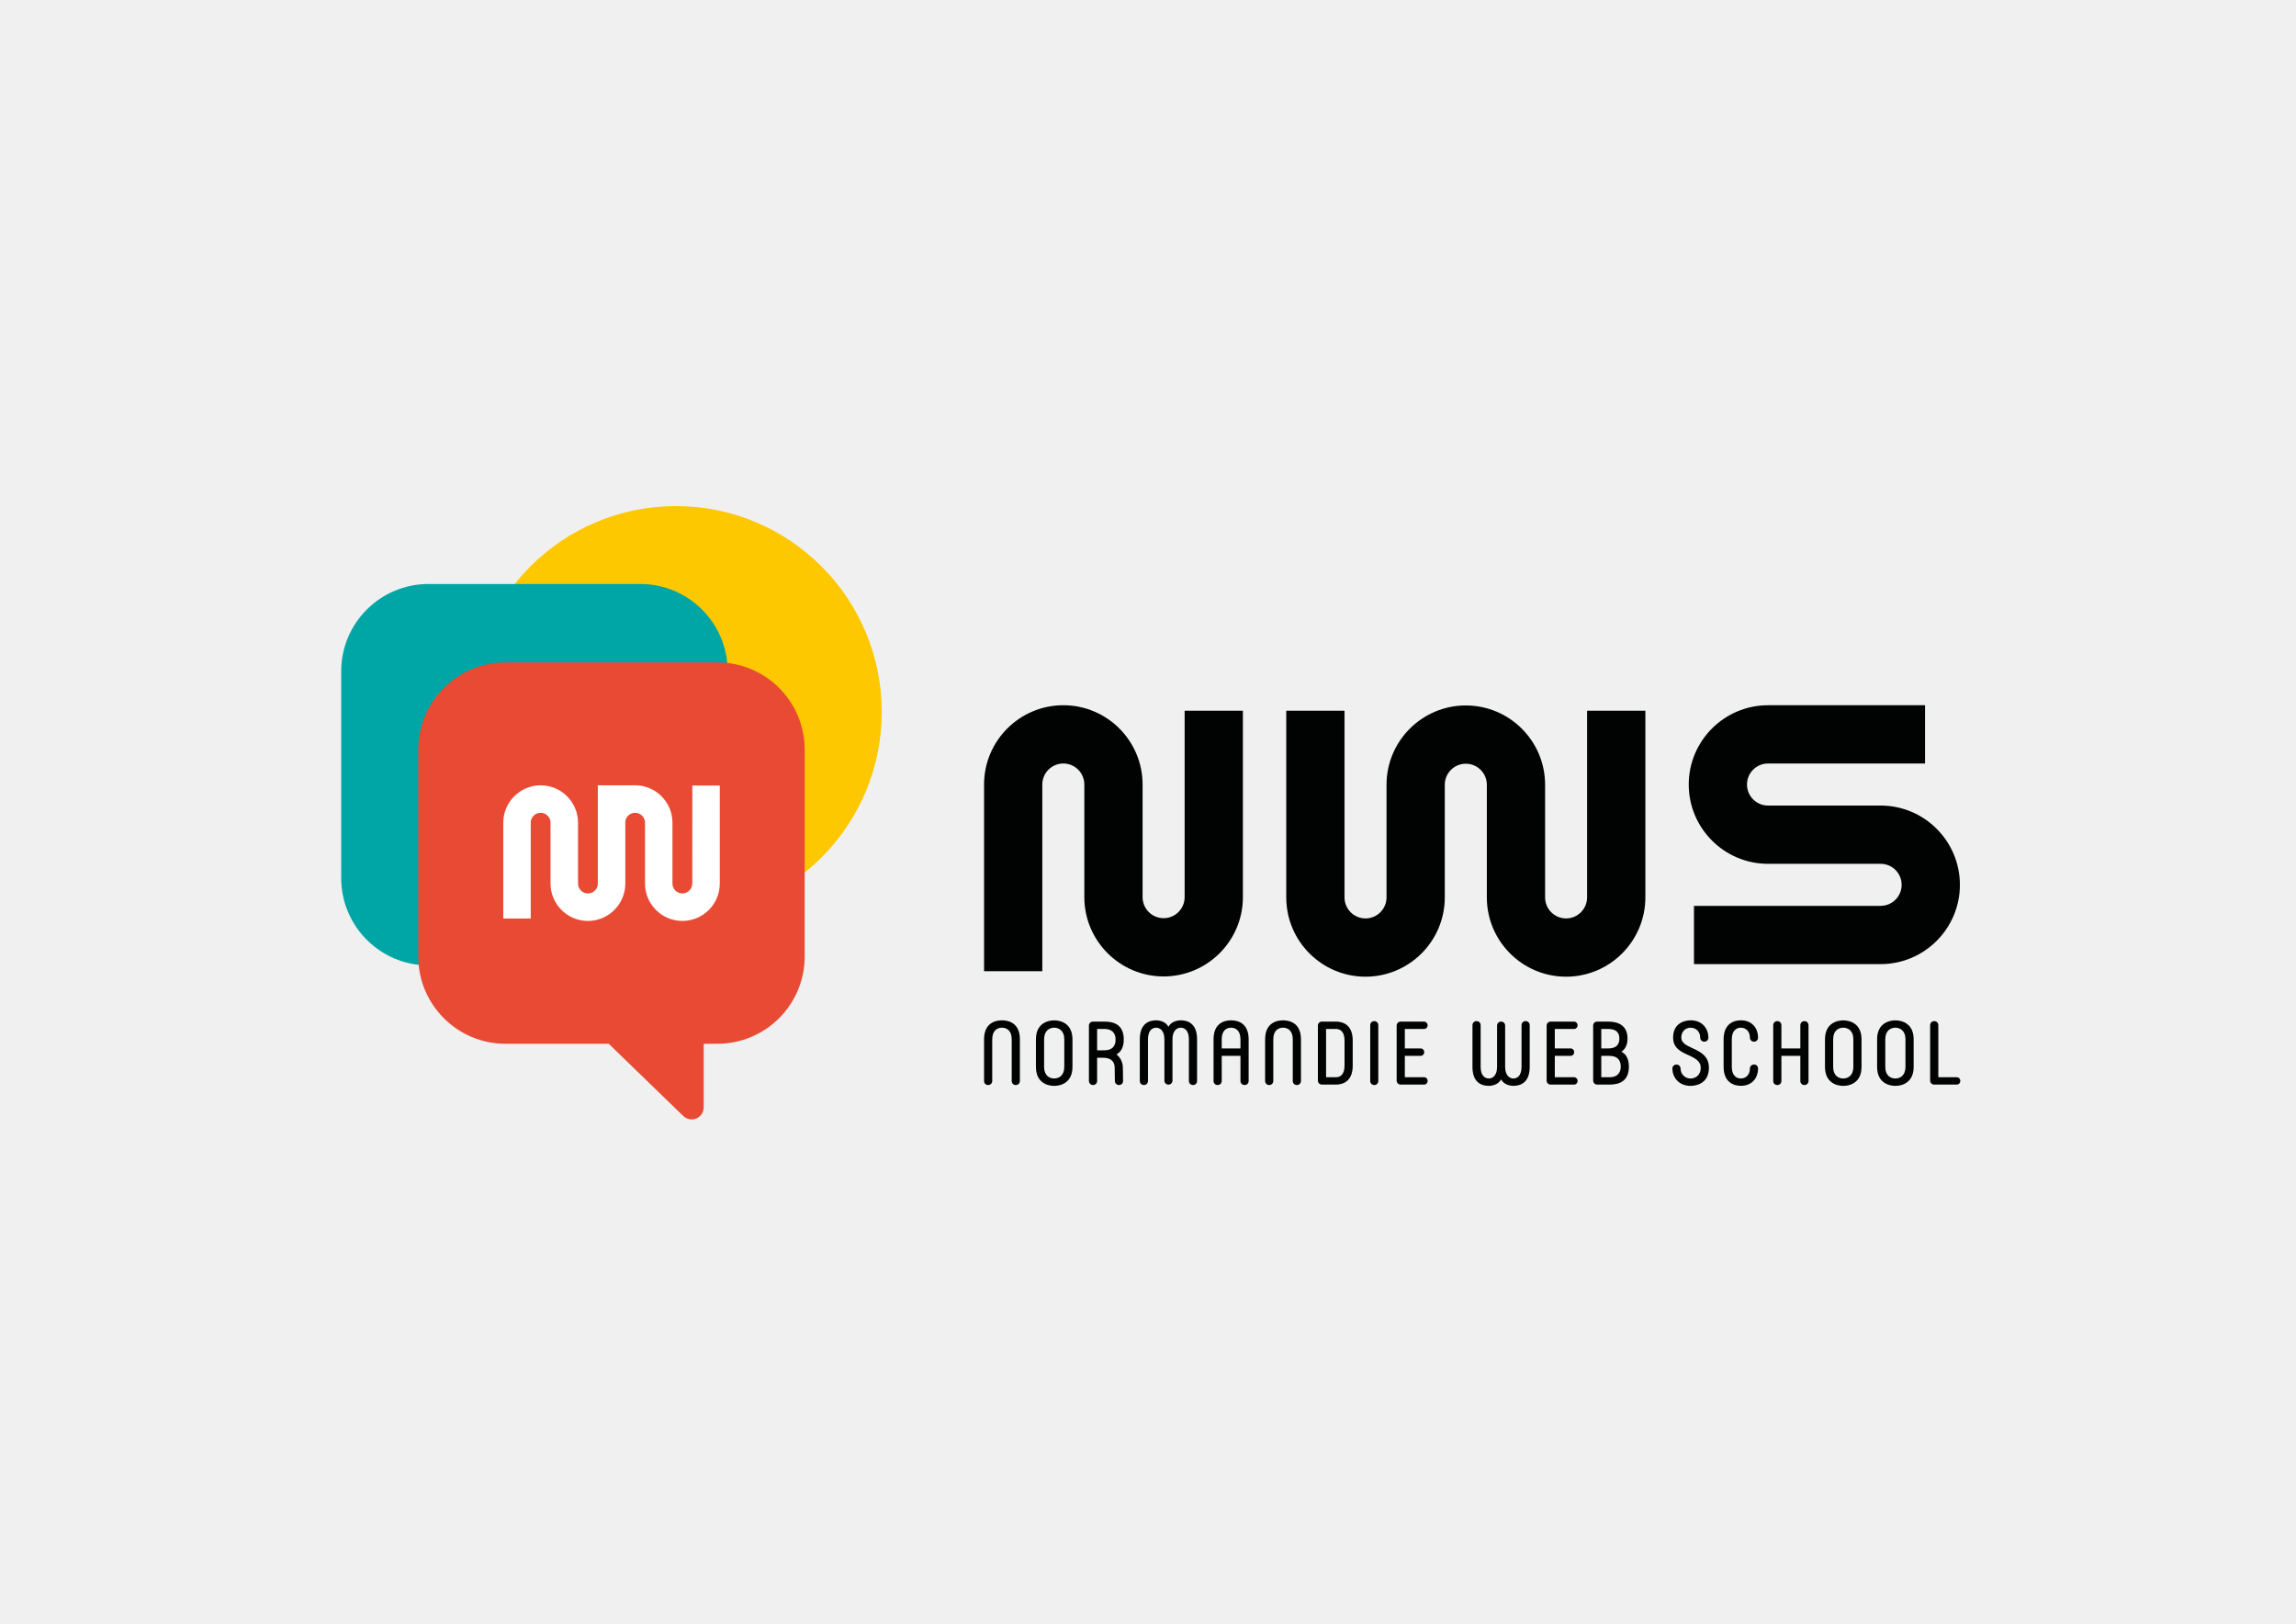
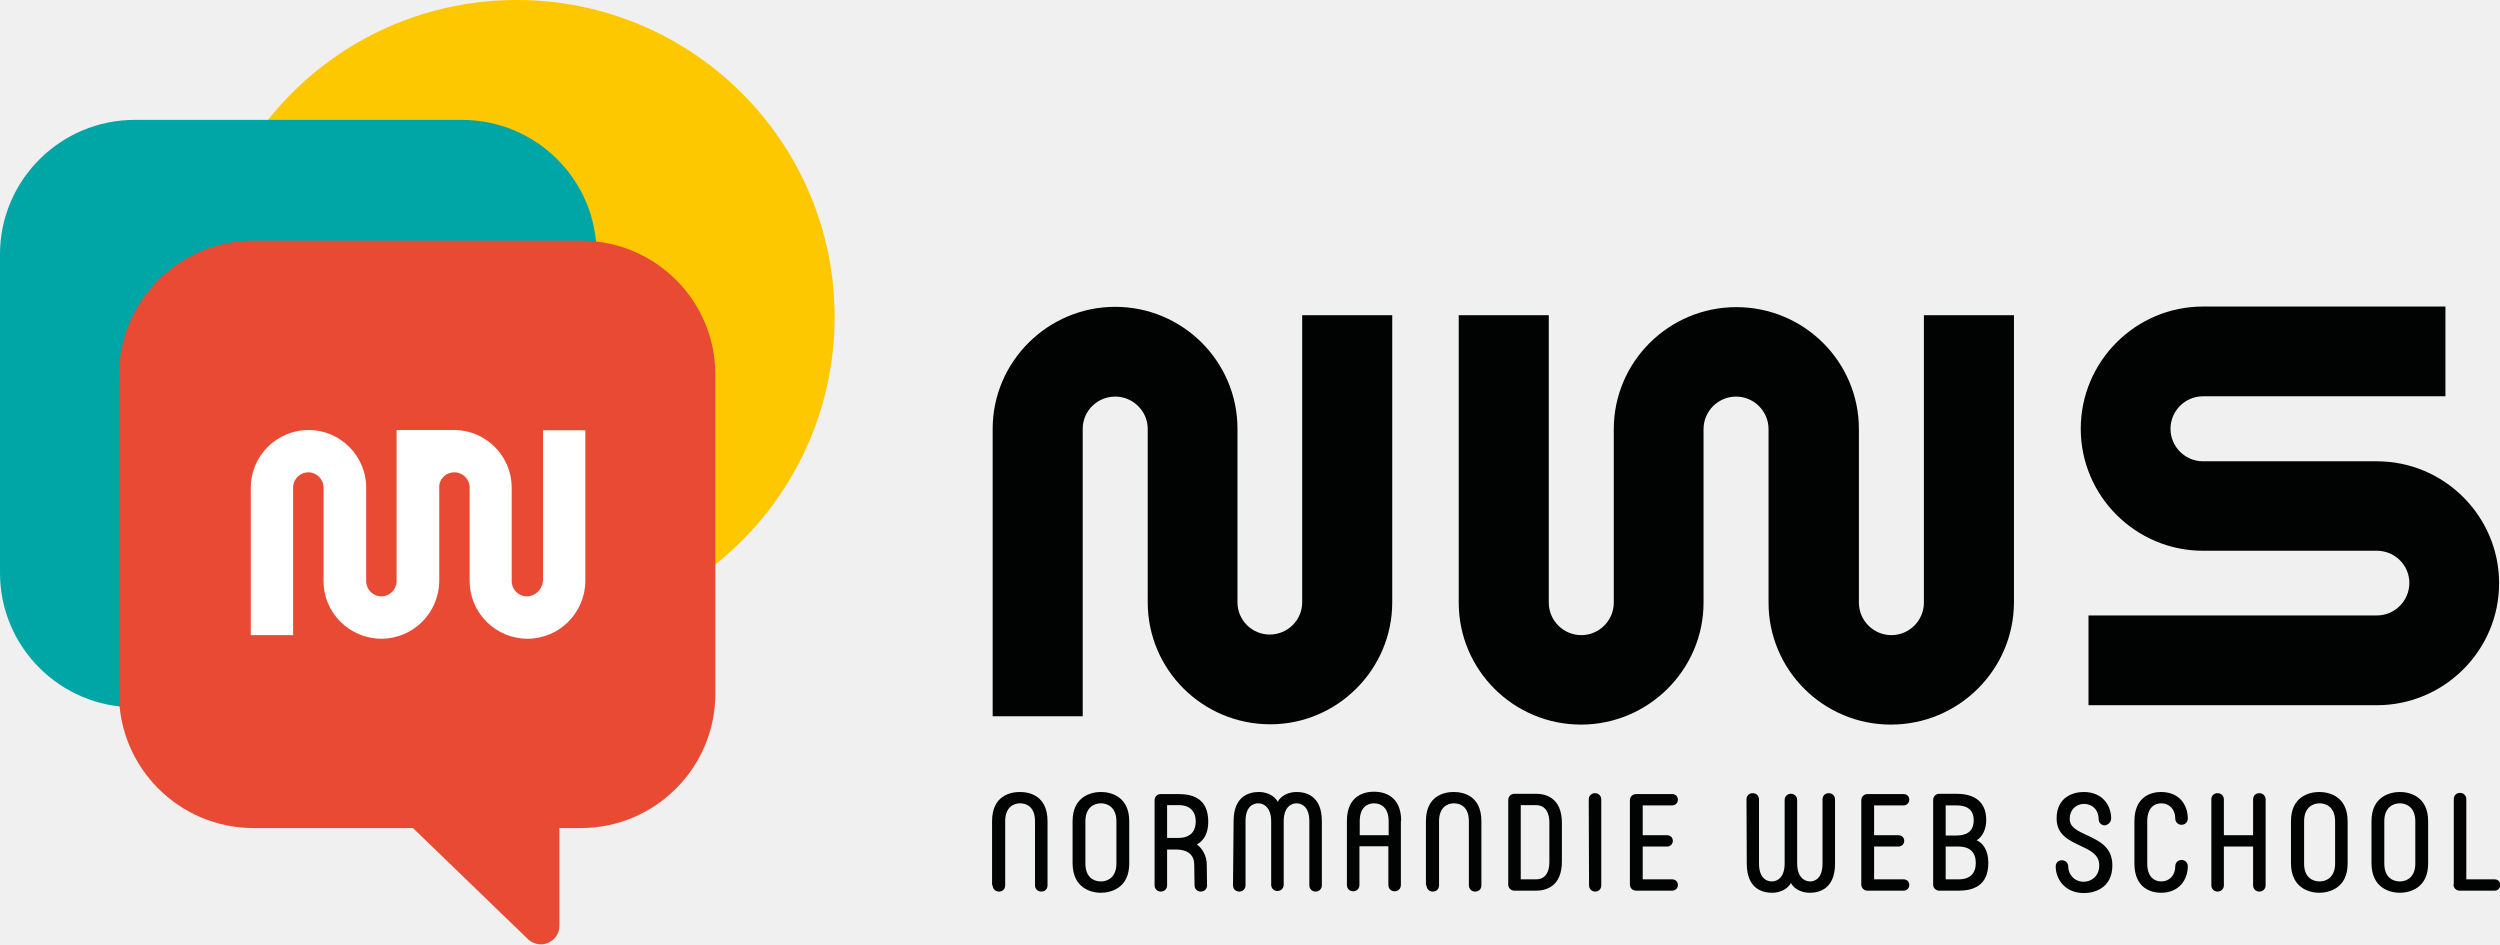
- <svg xmlns="http://www.w3.org/2000/svg" version="1.1" id="Calque_1" x="0px" y="0px" viewBox="0 0 841.89 595.28" style="enable-background:new 0 0 841.89 595.28;" xml:space="preserve">
+ <svg xmlns="http://www.w3.org/2000/svg" version="1.1" id="Calque_1" x="0px" y="0px" viewBox="0 0 838.4 316.7" style="enable-background:new 0 0 838.4 316.7;" xml:space="preserve">
  <style type="text/css">
	.st0{fill:#FEC800;}
	.st1{fill:#00A5A5;}
	.st2{fill:#010202;}
	.st3{fill:#E94A34;}
	.st4{fill:#FFFFFF;}
</style>
-   <path class="st0" d="M247.85,336.48c41.68,0,75.47-33.79,75.47-75.47c0-41.68-33.79-75.47-75.47-75.47s-75.47,33.79-75.47,75.47  C172.38,302.69,206.17,336.48,247.85,336.48" />
-   <path class="st1" d="M157.13,214.1c-17.68,0-32.02,14.33-32.02,32.02v75.79c0,17.68,14.33,32.02,32.02,32.02h77.66  c17.68,0,32.02-14.33,32.02-32.02v-75.79c0-17.68-14.33-32.02-32.02-32.02H157.13z" />
-   <path class="st2" d="M603.32,329v-68.43h-21.37V329c0,4.25-3.46,7.71-7.7,7.71c-4.24,0-7.7-3.45-7.7-7.71v-41.3  c0-16.03-13.04-29.07-29.07-29.07c-16.03,0-29.07,13.04-29.07,29.07V329c0,4.25-3.46,7.71-7.71,7.71c-4.24,0-7.7-3.45-7.7-7.71  v-68.43h-21.36V329c0,16.03,13.03,29.07,29.06,29.07c16.03,0,29.07-13.04,29.07-29.07v-41.3c0-4.25,3.45-7.71,7.71-7.71  c4.25,0,7.71,3.46,7.71,7.71V329c0,16.03,13.04,29.07,29.06,29.07C590.27,358.07,603.31,345.03,603.32,329" />
-   <path class="st2" d="M455.74,328.92v-68.35h-21.36v68.35c0,4.24-3.46,7.7-7.71,7.7c-4.25,0-7.71-3.45-7.71-7.7v-41.31  c0-16.02-13.03-29.06-29.06-29.06c-16.03,0-29.07,13.04-29.07,29.06v68.45h21.36v-68.45c0-4.24,3.46-7.7,7.71-7.7s7.7,3.45,7.7,7.7  v41.31c0,16.02,13.05,29.06,29.07,29.06C442.7,357.98,455.74,344.94,455.74,328.92" />
-   <path class="st2" d="M648.28,258.55h57.59v21.36h-57.59c-4.24,0-7.7,3.46-7.7,7.71c0,4.25,3.45,7.71,7.7,7.71h41.31  c16.02,0,29.06,13.03,29.06,29.06c0,16.03-13.04,29.07-29.06,29.07h-68.45V332.1h68.45c4.24,0,7.7-3.46,7.7-7.71s-3.45-7.7-7.7-7.7  h-41.31c-16.02,0-29.06-13.05-29.06-29.07C619.21,271.6,632.26,258.56,648.28,258.55" />
-   <path class="st2" d="M707.74,396.15c0,0.82,0.63,1.48,1.48,1.48h8.25c0.73,0,1.32-0.56,1.32-1.35s-0.59-1.35-1.32-1.35h-6.73v-19.08  c0-0.83-0.63-1.49-1.48-1.49c-0.89,0-1.52,0.66-1.52,1.49V396.15z M698.69,391.13c0,3.27-2.05,4.26-3.7,4.26  c-1.68,0-3.7-0.99-3.7-4.26v-10.1c0-3.27,2.02-4.26,3.7-4.26c1.65,0,3.7,0.99,3.7,4.26V391.13z M694.99,398.1  c2.21,0,6.7-0.99,6.7-6.96v-10.1c0-5.97-4.49-6.96-6.7-6.96c-2.21,0-6.7,0.99-6.7,6.96v10.1  C688.29,397.11,692.78,398.1,694.99,398.1 M679.58,391.13c0,3.27-2.05,4.26-3.7,4.26c-1.69,0-3.7-0.99-3.7-4.26v-10.1  c0-3.27,2.02-4.26,3.7-4.26c1.65,0,3.7,0.99,3.7,4.26V391.13z M675.88,398.1c2.21,0,6.7-0.99,6.7-6.96v-10.1  c0-5.97-4.49-6.96-6.7-6.96c-2.21,0-6.7,0.99-6.7,6.96v10.1C669.18,397.11,673.67,398.1,675.88,398.1 M653.2,387.1h6.94v9.21  c0,0.83,0.63,1.48,1.52,1.48c0.86,0,1.48-0.66,1.48-1.48v-20.46c0-0.83-0.63-1.49-1.48-1.49c-0.89,0-1.52,0.66-1.52,1.49v8.52h-6.94  v-8.52c0-0.83-0.63-1.49-1.48-1.49c-0.89,0-1.52,0.66-1.52,1.49v20.46c0,0.83,0.63,1.48,1.52,1.48c0.86,0,1.48-0.66,1.48-1.48V387.1  z M641.65,391.76c0,2.21-1.42,3.63-3.34,3.63c-1.68,0-3.3-1.16-3.3-4.26v-10.1c0-3.1,1.62-4.26,3.3-4.26c1.92,0,3.34,1.42,3.34,3.63  c0,0.83,0.63,1.49,1.52,1.49c0.86,0,1.48-0.66,1.48-1.49c0-3.1-1.91-6.34-6.34-6.34c-2.21,0-6.3,0.99-6.3,6.96v10.1  c0,5.97,4.09,6.96,6.3,6.96c4.42,0,6.34-3.23,6.34-6.33c0-0.83-0.63-1.49-1.48-1.49C642.28,390.28,641.65,390.94,641.65,391.76z   M626.43,380.4c0-3.1-2.08-6.34-6.5-6.34c-2.21,0-6.44,1.02-6.44,6.34c0,3.86,2.87,5.18,5.61,6.44v-0.03  c2.28,1.09,4.52,2.08,4.52,4.66c0,2.8-2.02,3.93-3.7,3.93c-2.25,0-3.7-1.81-3.7-3.63c0-0.83-0.63-1.49-1.48-1.49  c-0.89,0-1.52,0.66-1.52,1.49c0,2.91,2.11,6.33,6.7,6.33c2.21,0,6.7-0.99,6.7-6.63c0-4.39-3.16-5.84-6.04-7.2  c-2.11-0.96-4.09-1.88-4.09-3.86c0-2.51,1.75-3.63,3.43-3.63c1.95,0,3.5,1.42,3.5,3.63c0,0.83,0.63,1.49,1.52,1.49  C625.8,381.89,626.43,381.23,626.43,380.4z M587.15,384.37v-7.13h2.54c2.28,0,4.1,0.79,4.1,3.53c0,2.77-1.82,3.6-4.1,3.6H587.15z   M587.15,394.93v-7.83h3.01c2.84,0,4.13,1.52,4.13,3.9c0,2.38-1.29,3.93-4.13,3.93H587.15z M584.18,396.15  c0,0.82,0.63,1.48,1.48,1.48h4.49c3.53,0,7.13-1.15,7.13-6.63c0-2.81-1.15-4.72-2.77-5.41c1.35-0.82,2.27-2.54,2.27-4.82  c0-5.15-3.86-6.24-7.1-6.24h-4.03c-0.86,0-1.48,0.66-1.48,1.48V396.15z M567.11,396.15c0,0.82,0.63,1.48,1.48,1.48h8.55  c0.73,0,1.32-0.56,1.32-1.35s-0.59-1.35-1.32-1.35h-7.03v-7.83h5.78c0.73,0,1.32-0.56,1.32-1.38c0-0.79-0.59-1.35-1.32-1.35h-5.78  v-7.13h7.03c0.73,0,1.32-0.56,1.32-1.35s-0.59-1.35-1.32-1.35h-8.55c-0.86,0-1.48,0.66-1.48,1.48V396.15z M539.91,391.13  c0,6.14,3.79,6.96,6.01,6.96c1.45,0,3.57-0.59,4.49-2.37c0.92,1.78,3.04,2.37,4.49,2.37c2.21,0,6.01-0.82,6.01-6.96v-15.28  c0-0.83-0.63-1.49-1.48-1.49c-0.89,0-1.52,0.66-1.52,1.49v15.28c0,3.27-1.59,4.26-3,4.26c-1.29,0-3.01-0.99-3.01-4.26v-15.12  c0-0.83-0.63-1.48-1.48-1.48c-0.86,0-1.48,0.66-1.48,1.48v15.12c0,3.27-1.72,4.26-3.01,4.26c-1.42,0-3.01-0.99-3.01-4.26v-15.28  c0-0.83-0.63-1.49-1.48-1.49c-0.89,0-1.52,0.66-1.52,1.49V391.13z M512.12,396.15c0,0.82,0.63,1.48,1.48,1.48h8.55  c0.73,0,1.32-0.56,1.32-1.35s-0.59-1.35-1.32-1.35h-7.03v-7.83h5.78c0.73,0,1.32-0.56,1.32-1.38c0-0.79-0.6-1.35-1.32-1.35h-5.78  v-7.13h7.03c0.73,0,1.32-0.56,1.32-1.35s-0.59-1.35-1.32-1.35h-8.55c-0.86,0-1.48,0.66-1.48,1.48V396.15z M502.42,396.31  c0,0.83,0.63,1.48,1.52,1.48c0.82,0,1.45-0.66,1.45-1.48v-20.46c0-0.83-0.63-1.49-1.48-1.49c-0.86,0-1.48,0.66-1.48,1.49V396.31z   M486.24,377.23h3.6c1.65,0,3.17,1.02,3.17,4.26v9.18c0,3.24-1.52,4.26-3.17,4.26h-3.6V377.23z M483.24,396.15  c0,0.82,0.63,1.48,1.48,1.48h5.12c2.21,0,6.17-0.86,6.17-6.96v-9.18c0-6.11-3.96-6.96-6.17-6.96h-5.12c-0.86,0-1.48,0.66-1.48,1.48  V396.15z M463.89,396.31c0,0.83,0.63,1.48,1.48,1.48c0.89,0,1.52-0.66,1.52-1.48v-15.28c0-3.27,1.88-4.26,3.57-4.26  s3.57,0.99,3.57,4.26v15.28c0,0.83,0.63,1.48,1.48,1.48c0.89,0,1.52-0.66,1.52-1.48v-15.28c0-6.14-4.35-6.96-6.57-6.96  c-2.21,0-6.57,0.83-6.57,6.96V396.31z M447.98,384.37v-3.34c0-3.27,1.75-4.26,3.43-4.26c1.65,0,3.44,0.99,3.44,4.26v3.34H447.98z   M457.85,381.03c0-6.14-4.22-6.96-6.44-6.96c-2.21,0-6.43,0.83-6.43,6.96v15.28c0,0.83,0.63,1.48,1.52,1.48  c0.86,0,1.48-0.66,1.48-1.48v-9.21h6.87v9.21c0,0.83,0.63,1.48,1.52,1.48c0.86,0,1.48-0.66,1.48-1.48V381.03z M417.94,396.31  c0,0.83,0.63,1.48,1.52,1.48c0.86,0,1.48-0.66,1.48-1.48v-15.28c0-3.27,1.59-4.26,3.01-4.26c1.29,0,3.01,0.99,3.01,4.26v15.12  c0,0.83,0.63,1.49,1.48,1.49c0.86,0,1.48-0.66,1.48-1.49v-15.12c0-3.27,1.72-4.26,3.01-4.26c1.45,0,3.01,0.99,3.01,4.26v15.28  c0,0.83,0.63,1.48,1.52,1.48c0.86,0,1.48-0.66,1.48-1.48v-15.28c0-6.14-3.79-6.96-6.01-6.96c-1.45,0-3.57,0.59-4.49,2.37  c-0.92-1.78-3.04-2.37-4.49-2.37c-2.21,0-6.01,0.83-6.01,6.96V396.31z M402.29,385.06v-7.83h2.67c2.84,0,4.1,1.55,4.1,3.93  c0,2.38-1.26,3.9-4.1,3.9H402.29z M399.29,396.31c0,0.83,0.63,1.48,1.52,1.48c0.86,0,1.48-0.66,1.48-1.48v-8.52h2.18  c2.25,0,4.23,0.89,4.26,3.6l0.07,4.92c0,0.83,0.63,1.48,1.52,1.48c0.86,0,1.48-0.66,1.48-1.48l-0.07-4.92  c-0.03-2.15-1.09-3.9-2.34-4.82c1.55-0.86,2.67-2.54,2.67-5.41c0-5.48-3.56-6.63-7.1-6.63h-4.16c-0.89,0-1.52,0.66-1.52,1.48V396.31  z M390.25,391.13c0,3.27-2.05,4.26-3.7,4.26c-1.68,0-3.7-0.99-3.7-4.26v-10.1c0-3.27,2.02-4.26,3.7-4.26c1.65,0,3.7,0.99,3.7,4.26  V391.13z M386.55,398.1c2.21,0,6.7-0.99,6.7-6.96v-10.1c0-5.97-4.49-6.96-6.7-6.96c-2.21,0-6.7,0.99-6.7,6.96v10.1  C379.85,397.11,384.33,398.1,386.55,398.1 M360.83,396.31c0,0.83,0.63,1.48,1.48,1.48c0.89,0,1.52-0.66,1.52-1.48v-15.28  c0-3.27,1.88-4.26,3.57-4.26c1.69,0,3.57,0.99,3.57,4.26v15.28c0,0.83,0.63,1.48,1.48,1.48c0.89,0,1.52-0.66,1.52-1.48v-15.28  c0-6.14-4.35-6.96-6.57-6.96c-2.21,0-6.57,0.83-6.57,6.96V396.31z" />
-   <path class="st3" d="M263.05,242.84h-77.66c-17.68,0-32.02,14.33-32.02,32.02v75.79c0,17.68,14.33,32.02,32.02,32.02l37.82,0  l27.34,26.49c0.84,0.81,1.95,1.24,3.07,1.24c0.58,0,1.17-0.11,1.72-0.35c1.63-0.69,2.69-2.29,2.69-4.07v-23.32l5.01,0  c17.68,0,32.02-14.33,32.02-32.02v-75.79C295.07,257.18,280.73,242.84,263.05,242.84z" />
-   <path class="st4" d="M250.2,327.55c-2.01,0-3.63-1.63-3.63-3.63v-22.32c0-7.55-6.15-13.7-13.7-13.7c-1.24,0-13.66,0-13.66,0v36.03  c0,2-1.63,3.63-3.63,3.63c-2.01,0-3.63-1.63-3.63-3.63v-22.32c0-7.55-6.15-13.7-13.7-13.7c-7.56,0-13.71,6.15-13.71,13.7v35.12  h10.07v-35.12c0-2,1.63-3.63,3.63-3.63s3.63,1.63,3.63,3.63v22.32c0,7.55,6.15,13.7,13.71,13.7c7.55,0,13.7-6.15,13.71-13.7v-22.88  c0.27-1.74,1.78-3.07,3.59-3.07c2,0,3.63,1.63,3.63,3.63v22.32c0,7.55,6.15,13.7,13.71,13.7c7.55,0,13.7-6.15,13.71-13.7v-35.94  h-10.07l-0.01,35.94C253.83,325.92,252.2,327.55,250.2,327.55" />
+   <path class="st0" d="M173.3,212.6c58.9,0,106.6-47.6,106.6-106.3S232.2,0,173.3,0S66.8,47.6,66.8,106.3S114.5,212.6,173.3,212.6" />
+   <path class="st1" d="M45.2,40.2C20.3,40.2,0,60.4,0,85.3v106.8c0,24.9,20.2,45.1,45.2,45.1h109.7c25,0,45.2-20.2,45.2-45.1V85.3  c0-24.9-20.2-45.1-45.2-45.1L45.2,40.2L45.2,40.2z" />
+   <path class="st2" d="M675.4,202.1v-96.4h-30.2v96.4c0,6-4.9,10.9-10.9,10.9c-6,0-10.9-4.9-10.9-10.9v-58.2  c0-22.6-18.4-40.9-41.1-40.9s-41.1,18.4-41.1,40.9v58.2c0,6-4.9,10.9-10.9,10.9c-6,0-10.9-4.9-10.9-10.9v-96.4h-30.2v96.4  c0,22.6,18.4,40.9,41,40.9s41.1-18.4,41.1-40.9v-58.2c0-6,4.9-10.9,10.9-10.9c6,0,10.9,4.9,10.9,10.9v58.2c0,22.6,18.4,40.9,41,40.9  C656.9,243,675.3,224.6,675.4,202.1" />
+   <path class="st2" d="M466.9,202v-96.3h-30.2V202c0,6-4.9,10.8-10.9,10.8S415,207.9,415,202v-58.2c0-22.6-18.4-40.9-41-40.9  c-22.6,0-41.1,18.4-41.1,40.9v96.4h30.2v-96.4c0-6,4.9-10.8,10.9-10.8s10.9,4.9,10.9,10.8V202c0,22.6,18.4,40.9,41.1,40.9  C448.5,242.9,466.9,224.5,466.9,202" />
+   <path class="st2" d="M738.8,102.8h81.3v30.1h-81.3c-6,0-10.9,4.9-10.9,10.9s4.9,10.9,10.9,10.9h58.3c22.6,0,41,18.4,41,40.9  s-18.4,40.9-41,40.9h-96.7v-30.1h96.7c6,0,10.9-4.9,10.9-10.9s-4.9-10.8-10.9-10.8h-58.3c-22.6,0-41-18.4-41-40.9  C697.8,121.2,716.2,102.8,738.8,102.8" />
+   <path class="st2" d="M822.8,296.6c0,1.2,0.9,2.1,2.1,2.1h11.7c1,0,1.9-0.8,1.9-1.9s-0.8-1.9-1.9-1.9h-9.5v-26.9  c0-1.2-0.9-2.1-2.1-2.1c-1.3,0-2.1,0.9-2.1,2.1V296.6z M810,289.6c0,4.6-2.9,6-5.2,6c-2.4,0-5.2-1.4-5.2-6v-14.2c0-4.6,2.9-6,5.2-6  c2.3,0,5.2,1.4,5.2,6V289.6z M804.8,299.4c3.1,0,9.5-1.4,9.5-9.8v-14.2c0-8.4-6.3-9.8-9.5-9.8c-3.1,0-9.5,1.4-9.5,9.8v14.2  C795.4,298,801.7,299.4,804.8,299.4 M783.1,289.6c0,4.6-2.9,6-5.2,6c-2.4,0-5.2-1.4-5.2-6v-14.2c0-4.6,2.9-6,5.2-6  c2.3,0,5.2,1.4,5.2,6V289.6z M777.8,299.4c3.1,0,9.5-1.4,9.5-9.8v-14.2c0-8.4-6.3-9.8-9.5-9.8s-9.5,1.4-9.5,9.8v14.2  C768.4,298,774.7,299.4,777.8,299.4 M745.8,283.9h9.8v13c0,1.2,0.9,2.1,2.1,2.1c1.2,0,2.1-0.9,2.1-2.1v-28.8c0-1.2-0.9-2.1-2.1-2.1  c-1.3,0-2.1,0.9-2.1,2.1v12h-9.8v-12c0-1.2-0.9-2.1-2.1-2.1c-1.3,0-2.1,0.9-2.1,2.1v28.8c0,1.2,0.9,2.1,2.1,2.1  c1.2,0,2.1-0.9,2.1-2.1V283.9z M729.5,290.5c0,3.1-2,5.1-4.7,5.1c-2.4,0-4.7-1.6-4.7-6v-14.2c0-4.4,2.3-6,4.7-6c2.7,0,4.7,2,4.7,5.1  c0,1.2,0.9,2.1,2.1,2.1c1.2,0,2.1-0.9,2.1-2.1c0-4.4-2.7-8.9-9-8.9c-3.1,0-8.9,1.4-8.9,9.8v14.2c0,8.4,5.8,9.8,8.9,9.8  c6.2,0,9-4.5,9-8.9c0-1.2-0.9-2.1-2.1-2.1C730.4,288.4,729.5,289.3,729.5,290.5z M708,274.5c0-4.4-2.9-8.9-9.2-8.9  c-3.1,0-9.1,1.4-9.1,8.9c0,5.4,4.1,7.3,7.9,9.1v0c3.2,1.5,6.4,2.9,6.4,6.6c0,3.9-2.9,5.5-5.2,5.5c-3.2,0-5.2-2.5-5.2-5.1  c0-1.2-0.9-2.1-2.1-2.1c-1.3,0-2.1,0.9-2.1,2.1c0,4.1,3,8.9,9.5,8.9c3.1,0,9.5-1.4,9.5-9.3c0-6.2-4.5-8.2-8.5-10.1  c-3-1.4-5.8-2.6-5.8-5.4c0-3.5,2.5-5.1,4.8-5.1c2.8,0,4.9,2,4.9,5.1c0,1.2,0.9,2.1,2.1,2.1C707.1,276.6,708,275.6,708,274.5z   M652.5,280.1v-10h3.6c3.2,0,5.8,1.1,5.8,5c0,3.9-2.6,5.1-5.8,5.1H652.5z M652.5,294.9v-11h4.3c4,0,5.8,2.1,5.8,5.5  s-1.8,5.5-5.8,5.5H652.5z M648.3,296.6c0,1.2,0.9,2.1,2.1,2.1h6.3c5,0,10.1-1.6,10.1-9.3c0-4-1.6-6.6-3.9-7.6  c1.9-1.2,3.2-3.6,3.2-6.8c0-7.3-5.5-8.8-10-8.8h-5.7c-1.2,0-2.1,0.9-2.1,2.1L648.3,296.6L648.3,296.6z M624.2,296.6  c0,1.2,0.9,2.1,2.1,2.1h12.1c1,0,1.9-0.8,1.9-1.9s-0.8-1.9-1.9-1.9h-9.9v-11h8.2c1,0,1.9-0.8,1.9-1.9c0-1.1-0.8-1.9-1.9-1.9h-8.2  v-10h9.9c1,0,1.9-0.8,1.9-1.9s-0.8-1.9-1.9-1.9h-12.1c-1.2,0-2.1,0.9-2.1,2.1V296.6z M585.8,289.6c0,8.6,5.4,9.8,8.5,9.8  c2,0,5-0.8,6.3-3.3c1.3,2.5,4.3,3.3,6.3,3.3c3.1,0,8.5-1.2,8.5-9.8v-21.5c0-1.2-0.9-2.1-2.1-2.1c-1.3,0-2.1,0.9-2.1,2.1v21.5  c0,4.6-2.2,6-4.2,6c-1.8,0-4.3-1.4-4.3-6v-21.3c0-1.2-0.9-2.1-2.1-2.1c-1.2,0-2.1,0.9-2.1,2.1v21.3c0,4.6-2.4,6-4.3,6  c-2,0-4.3-1.4-4.3-6v-21.5c0-1.2-0.9-2.1-2.1-2.1c-1.3,0-2.1,0.9-2.1,2.1L585.8,289.6L585.8,289.6z M546.6,296.6  c0,1.2,0.9,2.1,2.1,2.1h12.1c1,0,1.9-0.8,1.9-1.9s-0.8-1.9-1.9-1.9h-9.9v-11h8.2c1,0,1.9-0.8,1.9-1.9c0-1.1-0.8-1.9-1.9-1.9h-8.2  v-10h9.9c1,0,1.9-0.8,1.9-1.9s-0.8-1.9-1.9-1.9h-12.1c-1.2,0-2.1,0.9-2.1,2.1V296.6z M532.9,296.9c0,1.2,0.9,2.1,2.1,2.1  c1.2,0,2-0.9,2-2.1v-28.8c0-1.2-0.9-2.1-2.1-2.1c-1.2,0-2.1,0.9-2.1,2.1L532.9,296.9L532.9,296.9z M510,270h5.1c2.3,0,4.5,1.4,4.5,6  v12.9c0,4.6-2.1,6-4.5,6H510V270z M505.8,296.6c0,1.2,0.9,2.1,2.1,2.1h7.2c3.1,0,8.7-1.2,8.7-9.8V276c0-8.6-5.6-9.8-8.7-9.8h-7.2  c-1.2,0-2.1,0.9-2.1,2.1V296.6z M478.4,296.9c0,1.2,0.9,2.1,2.1,2.1c1.3,0,2.1-0.9,2.1-2.1v-21.5c0-4.6,2.7-6,5-6c2.4,0,5,1.4,5,6  v21.5c0,1.2,0.9,2.1,2.1,2.1c1.3,0,2.1-0.9,2.1-2.1v-21.5c0-8.6-6.1-9.8-9.3-9.8c-3.1,0-9.3,1.2-9.3,9.8V296.9z M456,280.1v-4.7  c0-4.6,2.5-6,4.8-6c2.3,0,4.9,1.4,4.9,6v4.7H456z M469.9,275.3c0-8.6-6-9.8-9.1-9.8c-3.1,0-9.1,1.2-9.1,9.8v21.5  c0,1.2,0.9,2.1,2.1,2.1c1.2,0,2.1-0.9,2.1-2.1v-13h9.7v13c0,1.2,0.9,2.1,2.1,2.1c1.2,0,2.1-0.9,2.1-2.1V275.3z M413.5,296.9  c0,1.2,0.9,2.1,2.1,2.1c1.2,0,2.1-0.9,2.1-2.1v-21.5c0-4.6,2.2-6,4.3-6c1.8,0,4.3,1.4,4.3,6v21.3c0,1.2,0.9,2.1,2.1,2.1  c1.2,0,2.1-0.9,2.1-2.1v-21.3c0-4.6,2.4-6,4.3-6c2,0,4.3,1.4,4.3,6v21.5c0,1.2,0.9,2.1,2.1,2.1c1.2,0,2.1-0.9,2.1-2.1v-21.5  c0-8.6-5.4-9.8-8.5-9.8c-2,0-5,0.8-6.3,3.3c-1.3-2.5-4.3-3.3-6.3-3.3c-3.1,0-8.5,1.2-8.5,9.8L413.5,296.9L413.5,296.9z M391.4,281  v-11h3.8c4,0,5.8,2.2,5.8,5.5s-1.8,5.5-5.8,5.5H391.4z M387.2,296.9c0,1.2,0.9,2.1,2.1,2.1c1.2,0,2.1-0.9,2.1-2.1v-12h3.1  c3.2,0,6,1.3,6,5.1l0.1,6.9c0,1.2,0.9,2.1,2.1,2.1c1.2,0,2.1-0.9,2.1-2.1l-0.1-6.9c0-3-1.5-5.5-3.3-6.8c2.2-1.2,3.8-3.6,3.8-7.6  c0-7.7-5-9.3-10-9.3h-5.9c-1.3,0-2.1,0.9-2.1,2.1L387.2,296.9L387.2,296.9z M374.4,289.6c0,4.6-2.9,6-5.2,6c-2.4,0-5.2-1.4-5.2-6  v-14.2c0-4.6,2.9-6,5.2-6c2.3,0,5.2,1.4,5.2,6V289.6z M369.2,299.4c3.1,0,9.5-1.4,9.5-9.8v-14.2c0-8.4-6.3-9.8-9.5-9.8  c-3.1,0-9.5,1.4-9.5,9.8v14.2C359.8,298,366.1,299.4,369.2,299.4 M332.9,296.9c0,1.2,0.9,2.1,2.1,2.1c1.3,0,2.1-0.9,2.1-2.1v-21.5  c0-4.6,2.7-6,5-6c2.4,0,5,1.4,5,6v21.5c0,1.2,0.9,2.1,2.1,2.1c1.3,0,2.1-0.9,2.1-2.1v-21.5c0-8.6-6.1-9.8-9.3-9.8  c-3.1,0-9.3,1.2-9.3,9.8V296.9z" />
+   <path class="st3" d="M194.8,80.7H85.1c-25,0-45.2,20.2-45.2,45.1v106.8c0,24.9,20.2,45.1,45.2,45.1h53.4l38.6,37.3  c1.2,1.1,2.8,1.7,4.3,1.7c0.8,0,1.7-0.2,2.4-0.5c2.3-1,3.8-3.2,3.8-5.7v-32.8h7.1c25,0,45.2-20.2,45.2-45.1V125.8  C240,100.9,219.8,80.7,194.8,80.7z" />
+   <path class="st4" d="M176.7,200c-2.8,0-5.1-2.3-5.1-5.1v-31.4c0-10.6-8.7-19.3-19.3-19.3c-1.8,0-19.3,0-19.3,0v50.7  c0,2.8-2.3,5.1-5.1,5.1c-2.8,0-5.1-2.3-5.1-5.1v-31.4c0-10.6-8.7-19.3-19.3-19.3c-10.7,0-19.4,8.7-19.4,19.3V213h14.2v-49.5  c0-2.8,2.3-5.1,5.1-5.1c2.8,0,5.1,2.3,5.1,5.1v31.4c0,10.6,8.7,19.3,19.4,19.3c10.7,0,19.3-8.7,19.4-19.3v-32.2  c0.4-2.5,2.5-4.3,5.1-4.3c2.8,0,5.1,2.3,5.1,5.1v31.4c0,10.6,8.7,19.3,19.4,19.3c10.7,0,19.3-8.7,19.4-19.3v-50.6h-14.2l0,50.6  C181.8,197.7,179.5,200,176.7,200" />
</svg>
